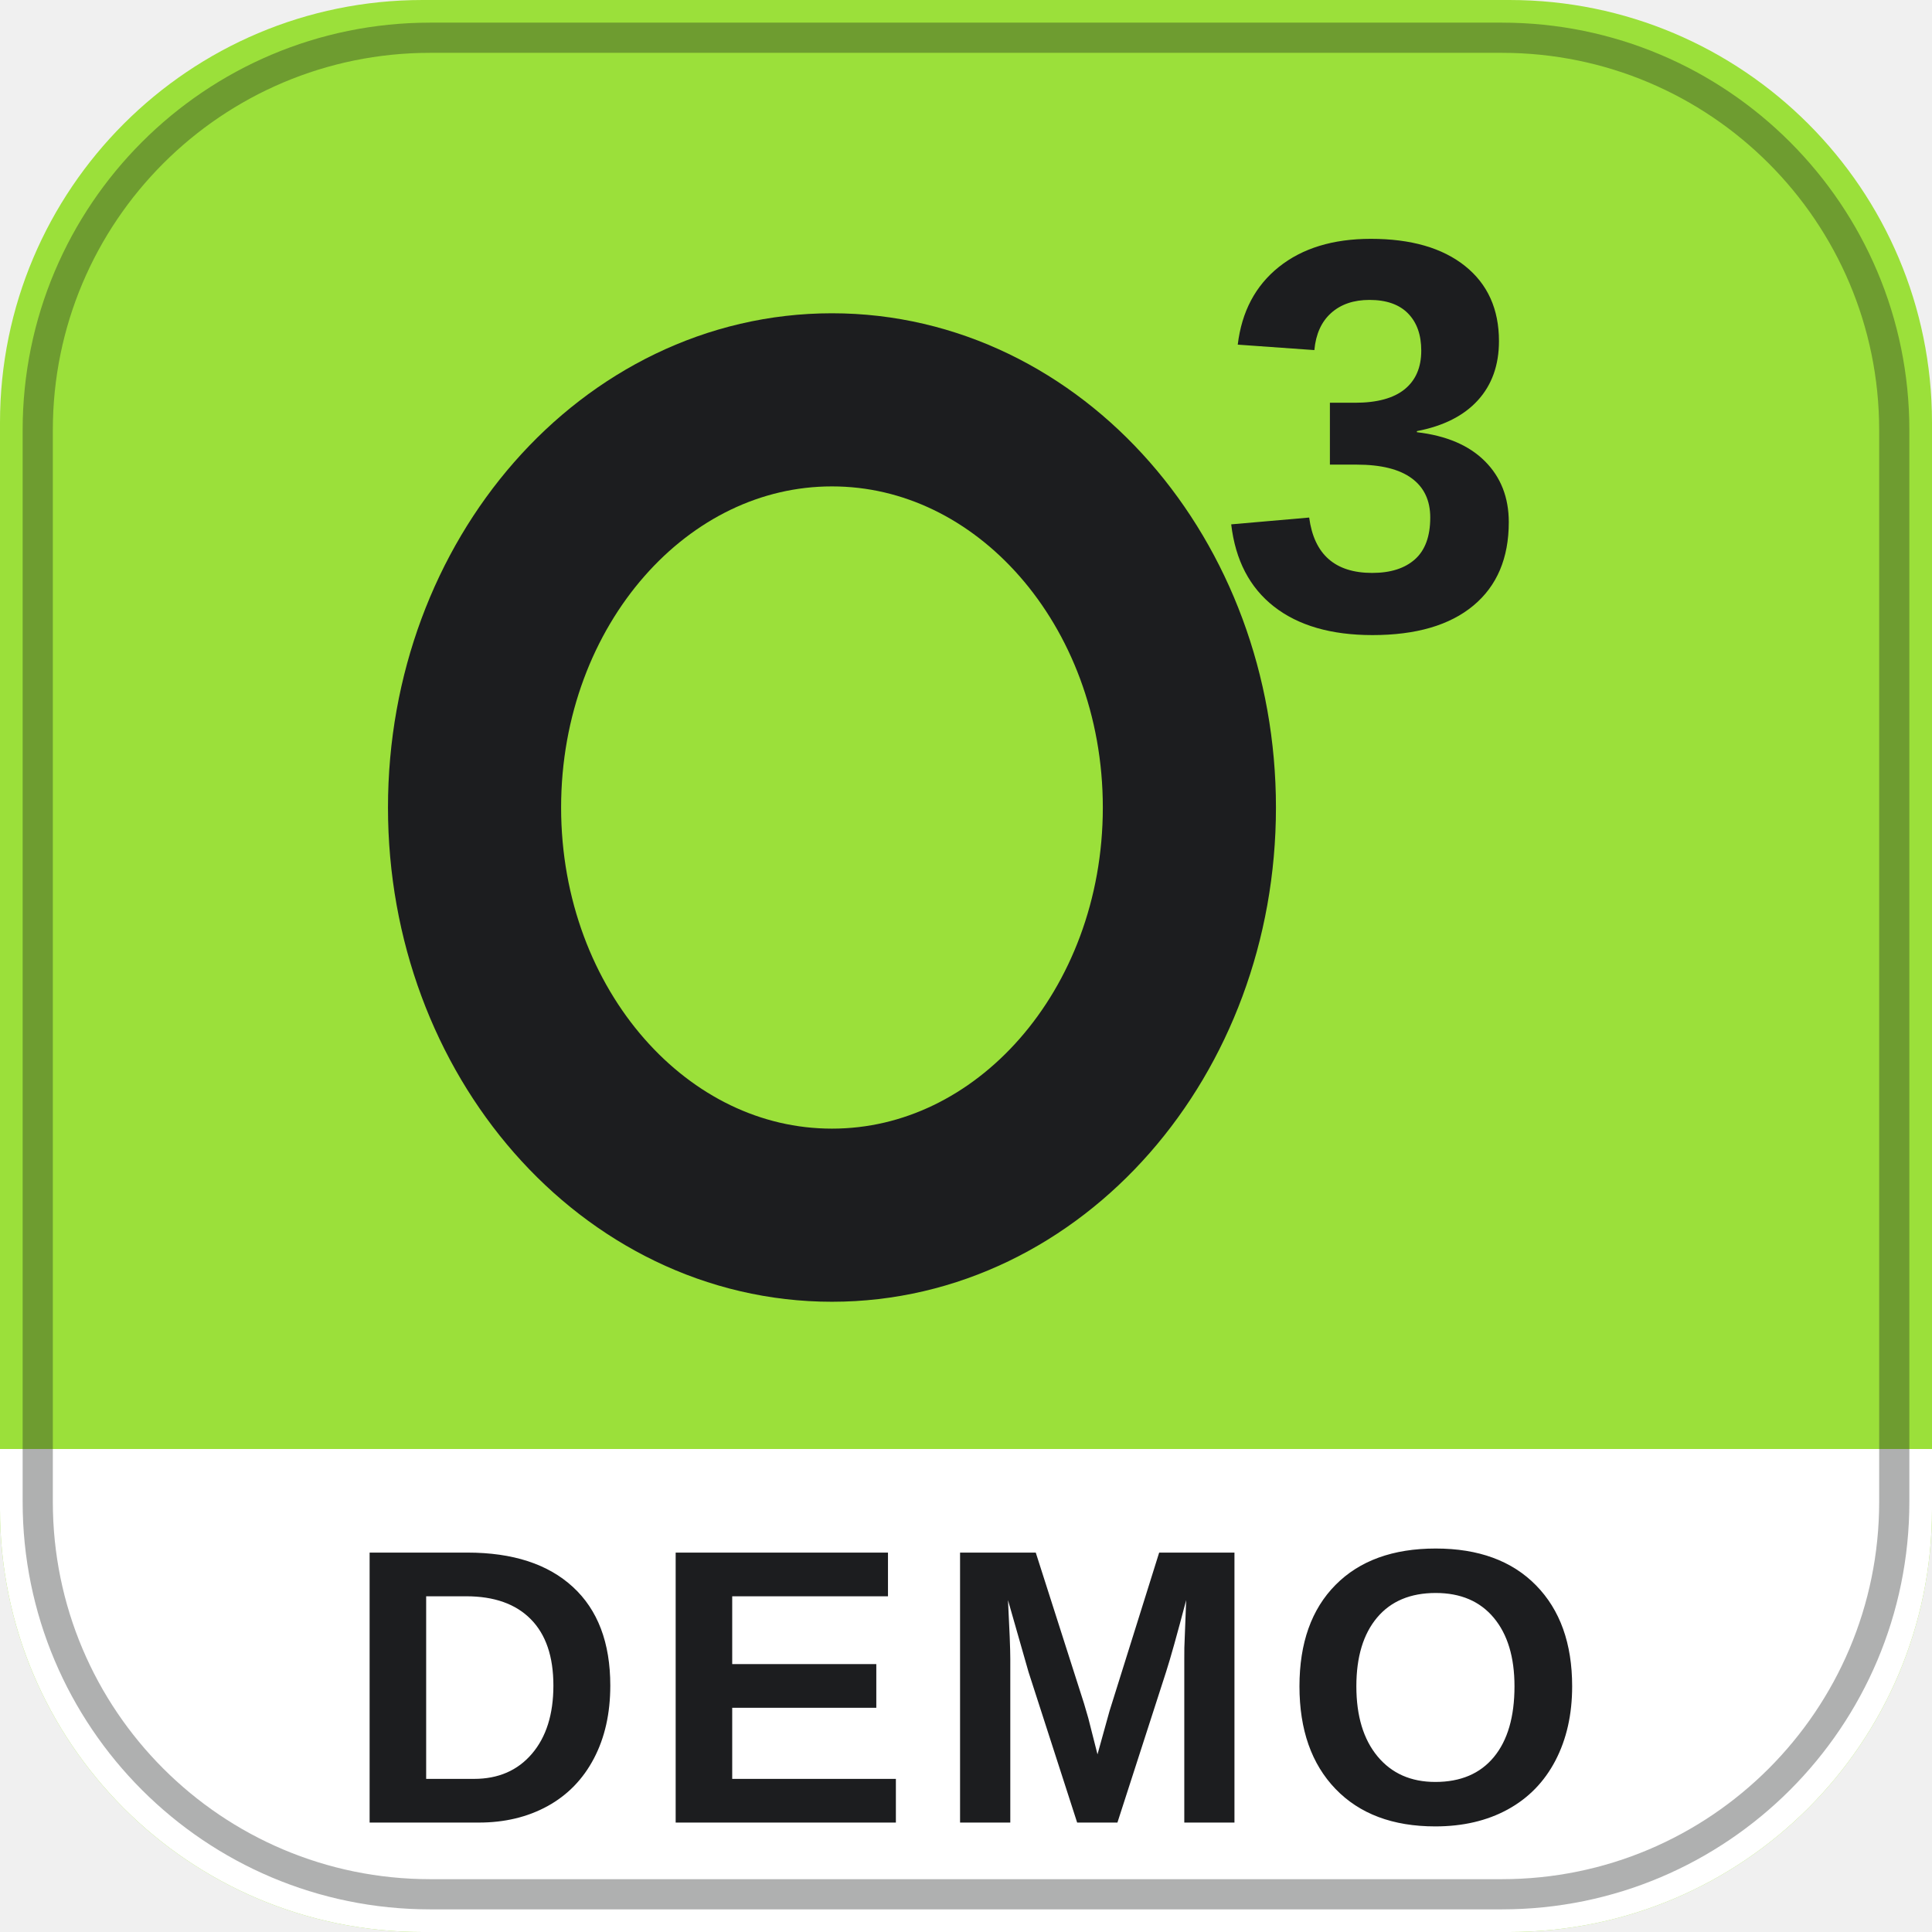
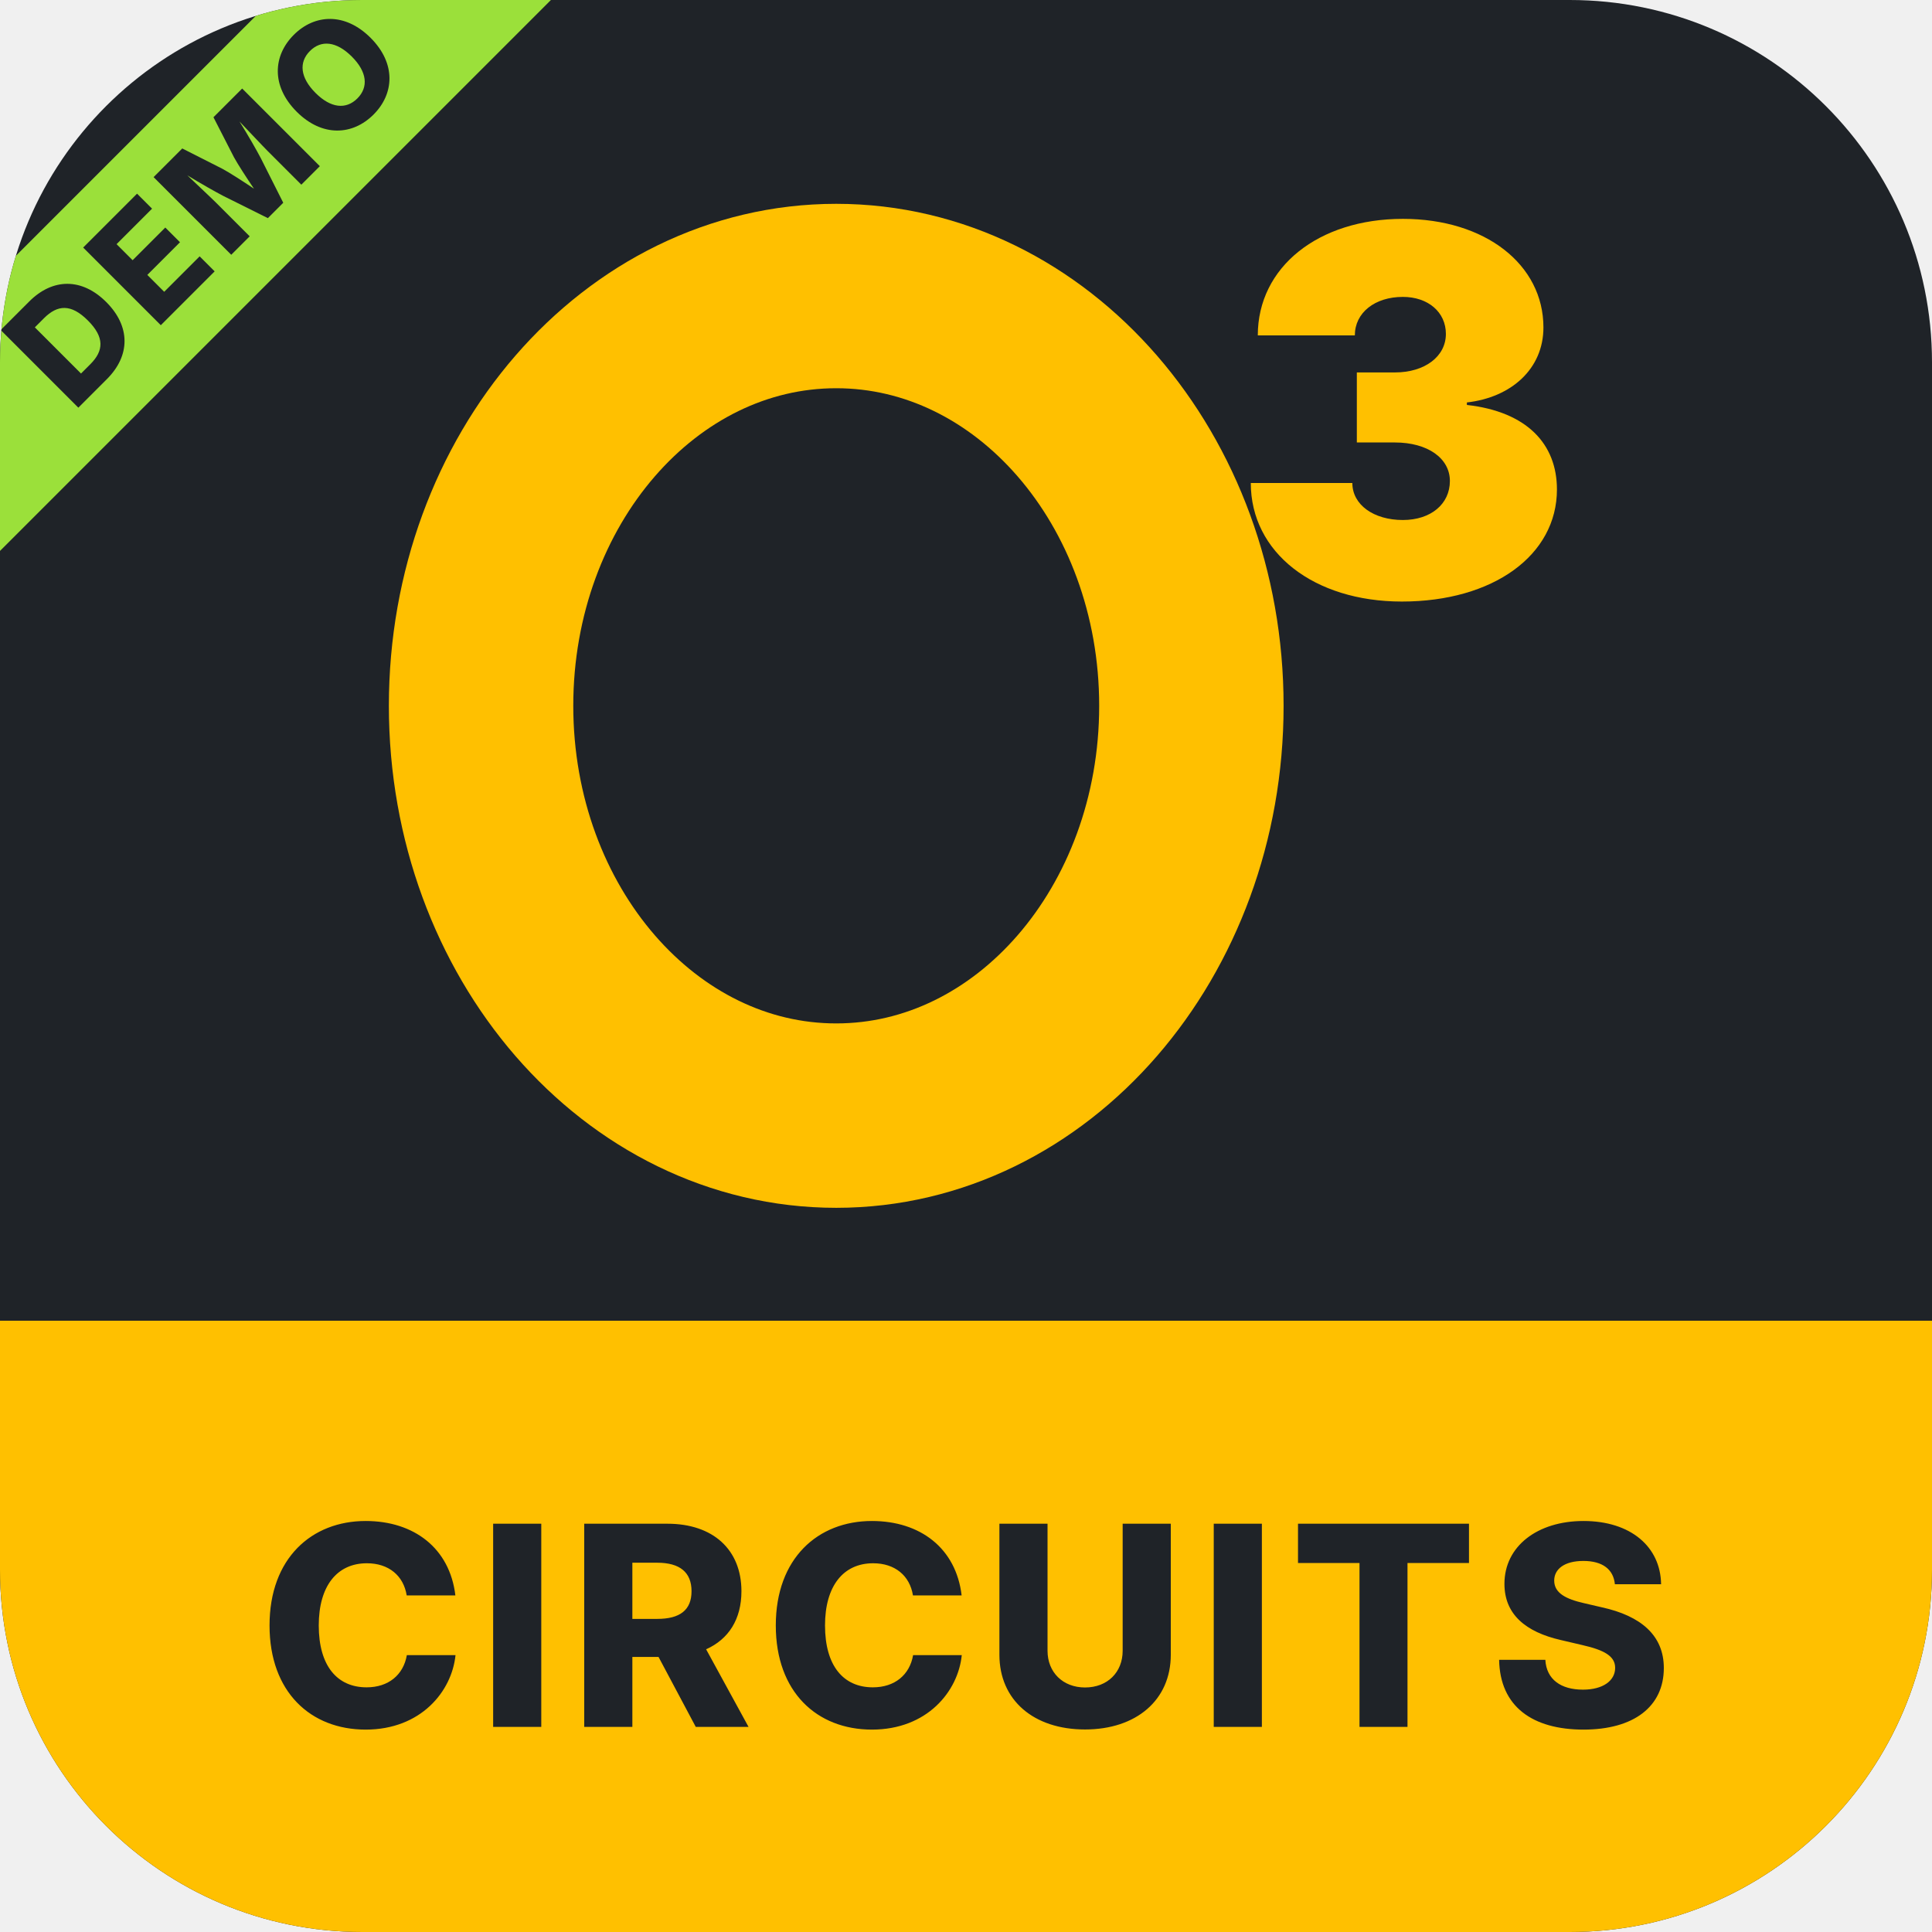
<svg xmlns="http://www.w3.org/2000/svg" viewBox="0 0 512 512">
  <defs>
    <clipPath id="t">
-       <rect width="512" height="512" rx="112" />
+       <rect width="512" height="512" rx="96" />
    </clipPath>
  </defs>
-   <rect width="512" height="512" rx="112" fill="#9be03a" />
-   <g transform="translate(256 214) scale(.74) translate(-256 -296)">
-     <ellipse cx="208" cy="296" rx="128" ry="146" fill="none" stroke="#1c1d1f" stroke-width="62" />
-     <text x="402" y="232" text-anchor="middle" font-family="Arial, Helvetica, 'DejaVu Sans', sans-serif" font-weight="700" font-size="200" fill="#1c1d1f">3</text>
+   <rect width="512" height="512" rx="96" fill="#1F2328" />
+   <ellipse cx="221.61" cy="187.05" rx="94.12" ry="108.6" fill="none" stroke="#FFC000" stroke-width="48.87" />
+   <path fill="#FFC000" d="M371.509 159.416C395.702 159.416 412.605 147.153 412.605 129.72C412.605 117.657 404.651 109.106 388.742 107.316V106.653C400.475 105.328 409.025 97.771 409.025 86.768C409.025 70.131 393.647 58.001 371.774 58.001C349.37 58.001 333.329 70.794 333.329 88.889H359.047C359.047 82.857 364.35 78.682 371.774 78.682C378.468 78.682 383.175 82.725 383.175 88.492C383.175 94.457 377.607 98.699 369.653 98.699H359.577V117.259H369.653C378.336 117.259 384.235 121.435 384.235 127.467C384.235 133.565 379.198 137.807 371.774 137.807C364.018 137.807 358.384 133.764 358.384 127.997H331.473C331.473 146.424 348.177 159.416 371.509 159.416Z" />
+   <path d="M0 350H512V416a96 96 0 0 1-96 96H96a96 96 0 0 1-96-96Z" fill="#FFC000" />
+   <path fill="#1F2328" d="M96.904 458.363C111.538 458.363 119.74 448.245 120.715 438.634H107.816C106.913 443.873 102.938 447.161 97.157 447.161C89.424 447.161 84.474 441.561 84.474 430.757C84.474 420.315 89.316 414.281 97.229 414.281C103.01 414.281 106.949 417.569 107.78 422.808H120.679C119.198 410.27 109.695 403.079 96.904 403.079C82.559 403.079 71.43 412.98 71.43 430.757C71.43 448.426 82.342 458.363 96.904 458.363ZM143.444 403.802H130.689V457.64H143.444ZM154.827 457.64H167.582V439.104H174.519L184.383 457.64H198.367L187.129 437.08C193.091 434.407 196.488 429.131 196.488 421.688C196.488 410.703 189.008 403.802 176.868 403.802H154.827ZM167.582 429.023V414.136H174.158C180.156 414.136 183.263 416.665 183.263 421.688C183.263 426.71 180.156 429.023 174.194 429.023ZM231.068 458.363C245.702 458.363 253.904 448.245 254.879 438.634H241.98C241.077 443.873 237.102 447.161 231.321 447.161C223.588 447.161 218.638 441.561 218.638 430.757C218.638 420.315 223.48 414.281 231.393 414.281C237.174 414.281 241.113 417.569 241.944 422.808H254.843C253.362 410.27 243.859 403.079 231.068 403.079C216.723 403.079 205.594 412.98 205.594 430.757C205.594 448.426 216.506 458.363 231.068 458.363ZM287.544 458.327C301.094 458.327 310.272 450.558 310.272 438.526V403.802H297.517V437.478C297.517 443.151 293.506 447.198 287.544 447.198C281.655 447.198 277.608 443.151 277.608 437.478V403.802H264.853V438.526C264.853 450.558 273.922 458.327 287.544 458.327ZM334.41 403.802H321.655V457.64H334.41ZM343.986 414.208H360.282V457.64H373V414.208H389.296V403.802H343.986ZM419.649 458.363C432.982 458.363 440.931 452.256 440.931 442.031C440.931 433.431 434.897 428.228 424.491 425.952L419.83 424.868C415.024 423.784 411.88 422.194 411.88 418.869C411.88 415.87 414.518 413.666 419.613 413.666C424.744 413.666 427.598 415.943 427.959 419.845H440.208C440.064 409.872 432.115 403.079 419.649 403.079C407.436 403.079 398.692 409.764 398.692 419.737C398.692 427.83 404.329 432.492 413.615 434.623L419.324 435.96C425.213 437.297 428.032 438.923 428.032 441.994C428.032 445.427 424.78 447.776 419.504 447.776C413.687 447.776 409.821 445.102 409.532 439.863H397.283C397.5 452.292 406.171 458.363 419.649 458.363Z" />
+   <g clip-path="url(#t)">
+     <path d="M0 72L72 0H146L0 146Z" fill="#9BE03A" />
+     <g transform="translate(54.5 54.5) rotate(-45)">
+       <path fill="#1F2328" d="M-51.008 14.0C-42.16 14.0 -36.691 8.531 -36.691 -0.551C-36.691 -9.633 -42.16 -15.102 -51.008 -15.102H-61.711V14.0ZM-54.816 8.102V-9.203H-51.398C-46.301 -9.203 -43.586 -6.859 -43.586 -0.551C-43.586 5.758 -46.301 8.102 -51.301 8.102ZM-30.805 14.0H-10.629V8.375H-23.91V2.047H-11.664V-3.461H-23.91V-9.477H-10.609V-15.102H-30.805ZM-4.41 14.0H2.504V1.461C2.504 -0.707 2.328 -5.277 2.25 -9.105C3.246 -5.004 4.438 -0.688 5.121 1.461L9.32 14.0H15.082L19.223 1.461C19.926 -0.766 21.156 -5.277 22.113 -9.438C22.035 -5.512 21.859 -0.746 21.859 1.461V14.0H28.793V-15.102H18.031L14.379 -3.773C13.793 -1.781 12.895 2.398 12.23 5.875C11.547 2.398 10.648 -1.781 10.043 -3.773L6.332 -15.102H-4.41ZM48.527 14.391C56.32 14.391 62.355 9.059 62.355 -0.531C62.355 -10.141 56.32 -15.492 48.527 -15.492C40.695 -15.492 34.66 -10.141 34.66 -0.531C34.66 9.02 40.695 14.391 48.527 14.391ZM48.527 8.336C44.289 8.336 41.711 5.211 41.711 -0.531C41.711 -6.293 44.289 -9.438 48.527 -9.438C52.746 -9.438 55.324 -6.312 55.324 -0.531C55.324 5.211 52.746 8.336 48.527 8.336Z" />
+     </g>
  </g>
-   <rect y="384" width="512" height="128" fill="#ffffff" clip-path="url(#t)" />
-   <text x="256" y="483" text-anchor="middle" font-family="Arial, Helvetica, 'DejaVu Sans', sans-serif" font-weight="800" font-size="104" letter-spacing="6" fill="#1c1d1f">DEMO</text>
-   <rect x="10" y="10" width="492" height="492" rx="104" fill="none" stroke="#1c1d1f" stroke-opacity=".35" stroke-width="8" />
</svg>
